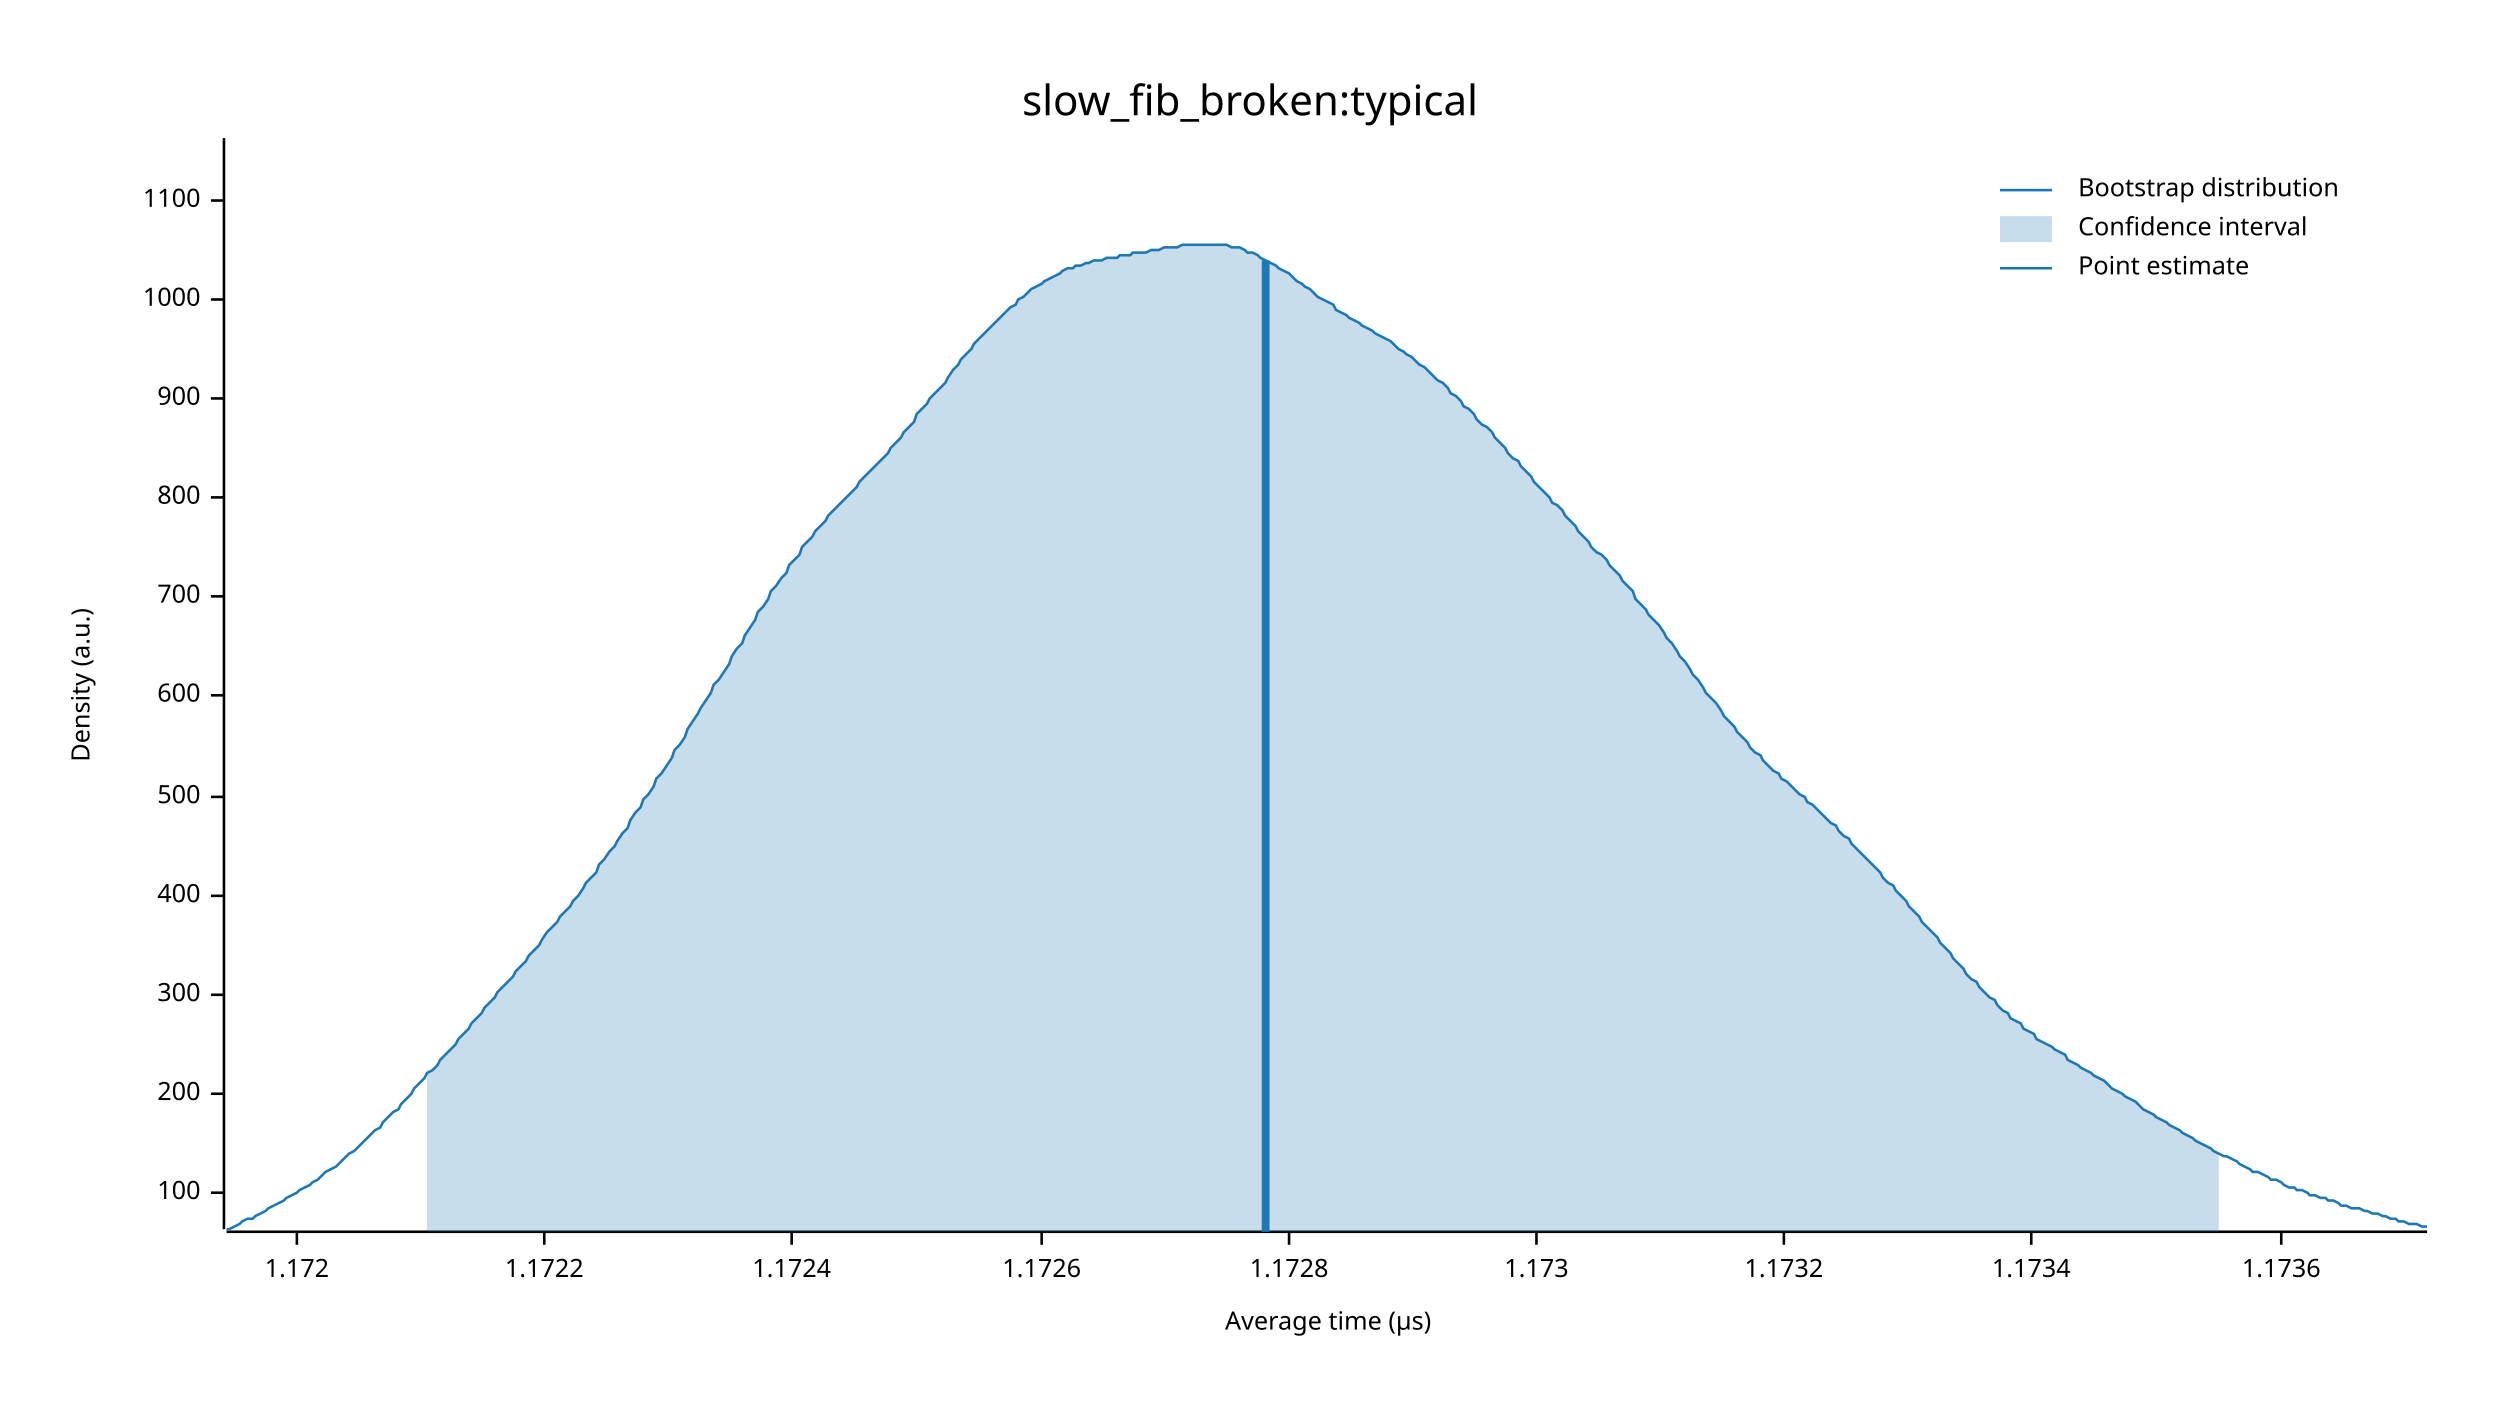
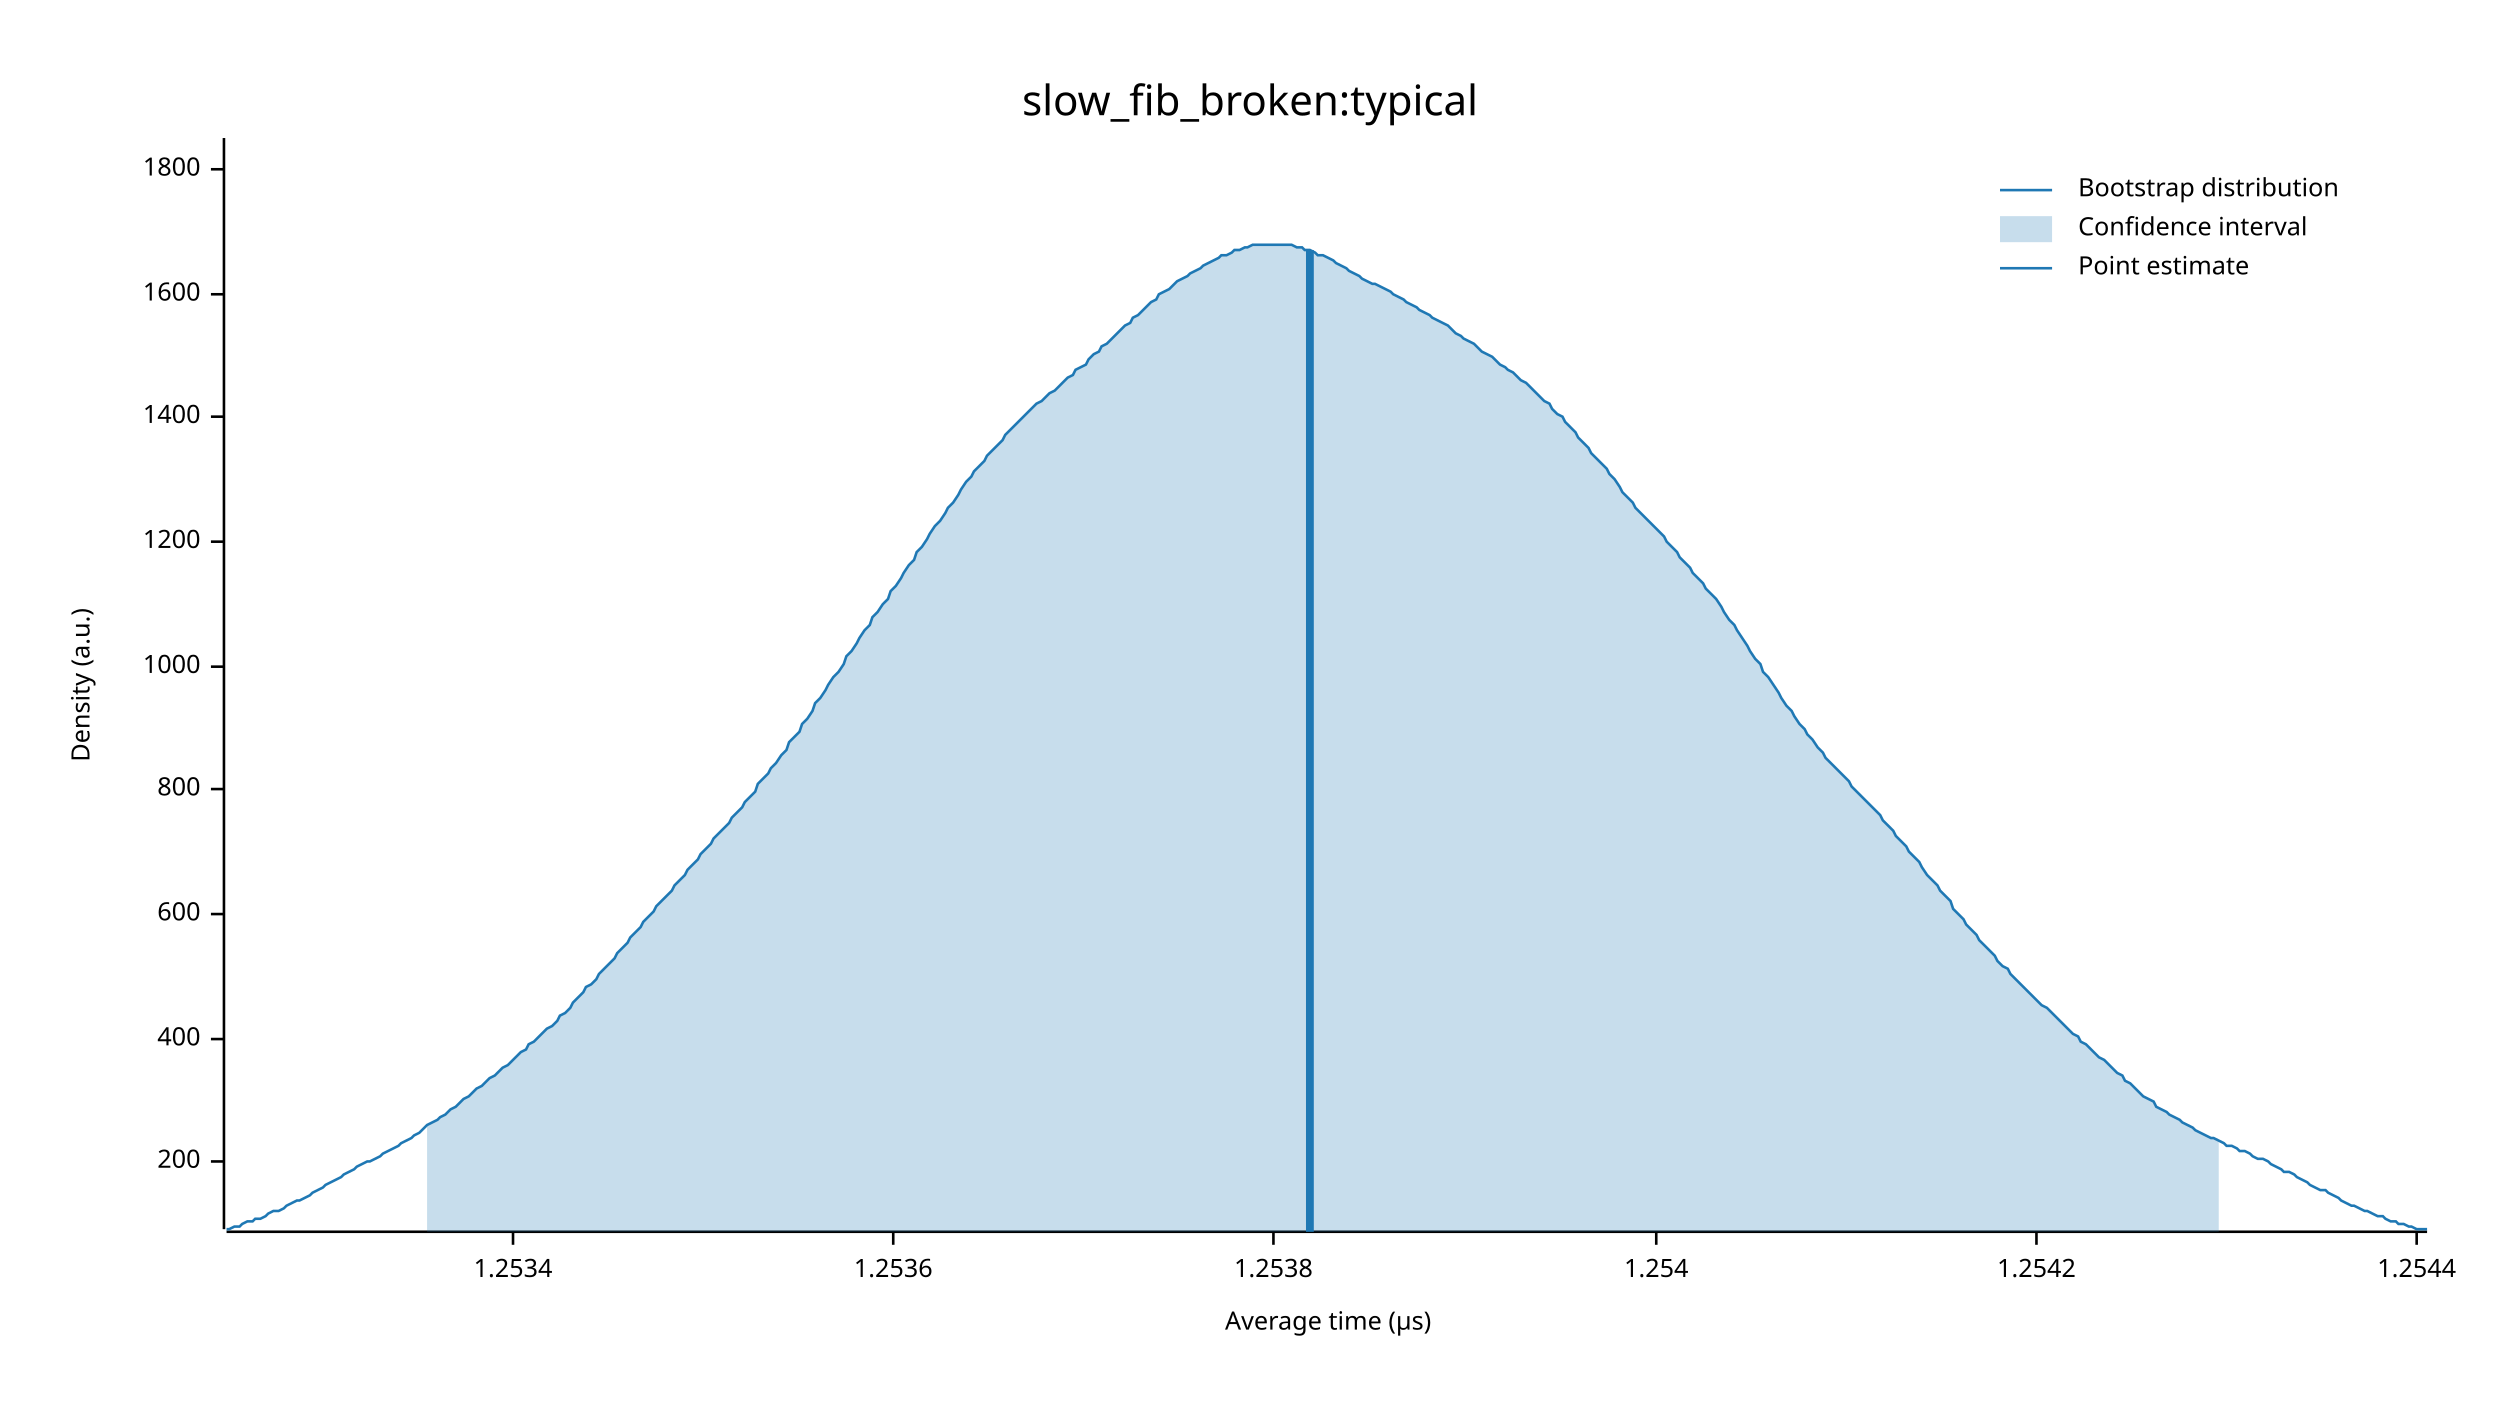
<svg xmlns="http://www.w3.org/2000/svg" width="960" height="540" viewBox="0 0 960 540">
  <text x="480" y="32" dy="0.76em" text-anchor="middle" font-family="sans-serif" font-size="16.129" opacity="1" fill="#000000">
slow_fib_broken:typical
</text>
  <text x="27" y="263" dy="0.76em" text-anchor="middle" font-family="sans-serif" font-size="9.677" opacity="1" fill="#000000" transform="rotate(270, 27, 263)">
Density (a.u.)
</text>
  <text x="510" y="513" dy="-0.5ex" text-anchor="middle" font-family="sans-serif" font-size="9.677" opacity="1" fill="#000000">
Average time (µs)
</text>
  <polyline fill="none" opacity="1" stroke="#000000" stroke-width="1" points="86,53 86,472 " />
-   <text x="77" y="458" dy="0.5ex" text-anchor="end" font-family="sans-serif" font-size="9.677" opacity="1" fill="#000000">
- 100
- </text>
-   <polyline fill="none" opacity="1" stroke="#000000" stroke-width="1" points="81,458 86,458 " />
-   <text x="77" y="420" dy="0.5ex" text-anchor="end" font-family="sans-serif" font-size="9.677" opacity="1" fill="#000000">
+   <text x="77" y="446" dy="0.5ex" text-anchor="end" font-family="sans-serif" font-size="9.677" opacity="1" fill="#000000">
200
</text>
-   <polyline fill="none" opacity="1" stroke="#000000" stroke-width="1" points="81,420 86,420 " />
-   <text x="77" y="382" dy="0.5ex" text-anchor="end" font-family="sans-serif" font-size="9.677" opacity="1" fill="#000000">
- 300
- </text>
-   <polyline fill="none" opacity="1" stroke="#000000" stroke-width="1" points="81,382 86,382 " />
-   <text x="77" y="344" dy="0.5ex" text-anchor="end" font-family="sans-serif" font-size="9.677" opacity="1" fill="#000000">
+   <polyline fill="none" opacity="1" stroke="#000000" stroke-width="1" points="81,446 86,446 " />
+   <text x="77" y="399" dy="0.5ex" text-anchor="end" font-family="sans-serif" font-size="9.677" opacity="1" fill="#000000">
400
</text>
-   <polyline fill="none" opacity="1" stroke="#000000" stroke-width="1" points="81,344 86,344 " />
-   <text x="77" y="306" dy="0.5ex" text-anchor="end" font-family="sans-serif" font-size="9.677" opacity="1" fill="#000000">
- 500
- </text>
-   <polyline fill="none" opacity="1" stroke="#000000" stroke-width="1" points="81,306 86,306 " />
-   <text x="77" y="267" dy="0.5ex" text-anchor="end" font-family="sans-serif" font-size="9.677" opacity="1" fill="#000000">
+   <polyline fill="none" opacity="1" stroke="#000000" stroke-width="1" points="81,399 86,399 " />
+   <text x="77" y="351" dy="0.5ex" text-anchor="end" font-family="sans-serif" font-size="9.677" opacity="1" fill="#000000">
600
</text>
-   <polyline fill="none" opacity="1" stroke="#000000" stroke-width="1" points="81,267 86,267 " />
-   <text x="77" y="229" dy="0.5ex" text-anchor="end" font-family="sans-serif" font-size="9.677" opacity="1" fill="#000000">
- 700
- </text>
-   <polyline fill="none" opacity="1" stroke="#000000" stroke-width="1" points="81,229 86,229 " />
-   <text x="77" y="191" dy="0.5ex" text-anchor="end" font-family="sans-serif" font-size="9.677" opacity="1" fill="#000000">
+   <polyline fill="none" opacity="1" stroke="#000000" stroke-width="1" points="81,351 86,351 " />
+   <text x="77" y="303" dy="0.5ex" text-anchor="end" font-family="sans-serif" font-size="9.677" opacity="1" fill="#000000">
800
</text>
-   <polyline fill="none" opacity="1" stroke="#000000" stroke-width="1" points="81,191 86,191 " />
-   <text x="77" y="153" dy="0.5ex" text-anchor="end" font-family="sans-serif" font-size="9.677" opacity="1" fill="#000000">
- 900
- </text>
-   <polyline fill="none" opacity="1" stroke="#000000" stroke-width="1" points="81,153 86,153 " />
-   <text x="77" y="115" dy="0.5ex" text-anchor="end" font-family="sans-serif" font-size="9.677" opacity="1" fill="#000000">
+   <polyline fill="none" opacity="1" stroke="#000000" stroke-width="1" points="81,303 86,303 " />
+   <text x="77" y="256" dy="0.5ex" text-anchor="end" font-family="sans-serif" font-size="9.677" opacity="1" fill="#000000">
1000
</text>
-   <polyline fill="none" opacity="1" stroke="#000000" stroke-width="1" points="81,115 86,115 " />
-   <text x="77" y="77" dy="0.5ex" text-anchor="end" font-family="sans-serif" font-size="9.677" opacity="1" fill="#000000">
- 1100
+   <polyline fill="none" opacity="1" stroke="#000000" stroke-width="1" points="81,256 86,256 " />
+   <text x="77" y="208" dy="0.5ex" text-anchor="end" font-family="sans-serif" font-size="9.677" opacity="1" fill="#000000">
+ 1200
</text>
-   <polyline fill="none" opacity="1" stroke="#000000" stroke-width="1" points="81,77 86,77 " />
+   <polyline fill="none" opacity="1" stroke="#000000" stroke-width="1" points="81,208 86,208 " />
+   <text x="77" y="160" dy="0.5ex" text-anchor="end" font-family="sans-serif" font-size="9.677" opacity="1" fill="#000000">
+ 1400
+ </text>
+   <polyline fill="none" opacity="1" stroke="#000000" stroke-width="1" points="81,160 86,160 " />
+   <text x="77" y="113" dy="0.5ex" text-anchor="end" font-family="sans-serif" font-size="9.677" opacity="1" fill="#000000">
+ 1600
+ </text>
+   <polyline fill="none" opacity="1" stroke="#000000" stroke-width="1" points="81,113 86,113 " />
+   <text x="77" y="65" dy="0.5ex" text-anchor="end" font-family="sans-serif" font-size="9.677" opacity="1" fill="#000000">
+ 1800
+ </text>
+   <polyline fill="none" opacity="1" stroke="#000000" stroke-width="1" points="81,65 86,65 " />
  <polyline fill="none" opacity="1" stroke="#000000" stroke-width="1" points="87,473 932,473 " />
-   <text x="114" y="483" dy="0.76em" text-anchor="middle" font-family="sans-serif" font-size="9.677" opacity="1" fill="#000000">
- 1.172
+   <text x="197" y="483" dy="0.76em" text-anchor="middle" font-family="sans-serif" font-size="9.677" opacity="1" fill="#000000">
+ 1.2534
</text>
-   <polyline fill="none" opacity="1" stroke="#000000" stroke-width="1" points="114,473 114,478 " />
-   <text x="209" y="483" dy="0.76em" text-anchor="middle" font-family="sans-serif" font-size="9.677" opacity="1" fill="#000000">
- 1.1722
+   <polyline fill="none" opacity="1" stroke="#000000" stroke-width="1" points="197,473 197,478 " />
+   <text x="343" y="483" dy="0.76em" text-anchor="middle" font-family="sans-serif" font-size="9.677" opacity="1" fill="#000000">
+ 1.2536
</text>
-   <polyline fill="none" opacity="1" stroke="#000000" stroke-width="1" points="209,473 209,478 " />
-   <text x="304" y="483" dy="0.76em" text-anchor="middle" font-family="sans-serif" font-size="9.677" opacity="1" fill="#000000">
- 1.1724
+   <polyline fill="none" opacity="1" stroke="#000000" stroke-width="1" points="343,473 343,478 " />
+   <text x="489" y="483" dy="0.76em" text-anchor="middle" font-family="sans-serif" font-size="9.677" opacity="1" fill="#000000">
+ 1.2538
</text>
-   <polyline fill="none" opacity="1" stroke="#000000" stroke-width="1" points="304,473 304,478 " />
-   <text x="400" y="483" dy="0.76em" text-anchor="middle" font-family="sans-serif" font-size="9.677" opacity="1" fill="#000000">
- 1.1726
+   <polyline fill="none" opacity="1" stroke="#000000" stroke-width="1" points="489,473 489,478 " />
+   <text x="636" y="483" dy="0.76em" text-anchor="middle" font-family="sans-serif" font-size="9.677" opacity="1" fill="#000000">
+ 1.254
</text>
-   <polyline fill="none" opacity="1" stroke="#000000" stroke-width="1" points="400,473 400,478 " />
-   <text x="495" y="483" dy="0.76em" text-anchor="middle" font-family="sans-serif" font-size="9.677" opacity="1" fill="#000000">
- 1.1728
+   <polyline fill="none" opacity="1" stroke="#000000" stroke-width="1" points="636,473 636,478 " />
+   <text x="782" y="483" dy="0.76em" text-anchor="middle" font-family="sans-serif" font-size="9.677" opacity="1" fill="#000000">
+ 1.2542
</text>
-   <polyline fill="none" opacity="1" stroke="#000000" stroke-width="1" points="495,473 495,478 " />
-   <text x="590" y="483" dy="0.76em" text-anchor="middle" font-family="sans-serif" font-size="9.677" opacity="1" fill="#000000">
- 1.173
+   <polyline fill="none" opacity="1" stroke="#000000" stroke-width="1" points="782,473 782,478 " />
+   <text x="928" y="483" dy="0.76em" text-anchor="middle" font-family="sans-serif" font-size="9.677" opacity="1" fill="#000000">
+ 1.2544
</text>
-   <polyline fill="none" opacity="1" stroke="#000000" stroke-width="1" points="590,473 590,478 " />
-   <text x="685" y="483" dy="0.76em" text-anchor="middle" font-family="sans-serif" font-size="9.677" opacity="1" fill="#000000">
- 1.1732
- </text>
-   <polyline fill="none" opacity="1" stroke="#000000" stroke-width="1" points="685,473 685,478 " />
-   <text x="780" y="483" dy="0.76em" text-anchor="middle" font-family="sans-serif" font-size="9.677" opacity="1" fill="#000000">
- 1.1734
- </text>
-   <polyline fill="none" opacity="1" stroke="#000000" stroke-width="1" points="780,473 780,478 " />
-   <text x="876" y="483" dy="0.76em" text-anchor="middle" font-family="sans-serif" font-size="9.677" opacity="1" fill="#000000">
- 1.1736
- </text>
-   <polyline fill="none" opacity="1" stroke="#000000" stroke-width="1" points="876,473 876,478 " />
-   <polyline fill="none" opacity="1" stroke="#1F78B4" stroke-width="1" points="87,472 88,472 90,471 92,470 93,469 95,468 97,468 98,467 100,466 102,465 103,464 105,463 107,462 109,461 110,460 112,459 114,458 115,457 117,456 119,455 120,454 122,453 124,451 125,450 127,449 129,448 131,446 132,445 134,443 136,442 137,441 139,439 141,437 142,436 144,434 146,433 147,431 149,429 151,427 153,426 154,424 156,422 158,420 159,418 161,416 163,414 164,412 166,411 168,409 169,407 171,405 173,403 175,401 176,399 178,397 180,395 181,393 183,391 185,389 186,387 188,385 190,383 191,381 193,379 195,377 197,375 198,373 200,371 202,369 203,367 205,365 207,363 208,361 210,358 212,356 214,354 215,352 217,350 219,348 220,346 222,344 224,341 225,339 227,337 229,335 230,332 232,330 234,327 236,325 237,323 239,320 241,318 242,315 244,312 246,310 247,307 249,305 251,302 252,299 254,297 256,294 258,291 259,288 261,286 263,283 264,280 266,277 268,274 269,272 271,269 273,266 274,263 276,261 278,258 280,255 281,252 283,249 285,247 286,244 288,241 290,238 291,235 293,233 295,230 296,227 298,225 300,222 302,220 303,217 305,215 307,213 308,210 310,208 312,206 313,204 315,202 317,200 318,198 320,196 322,194 324,192 325,191 327,189 329,187 330,185 332,183 334,181 335,180 337,178 339,176 341,174 342,172 344,170 346,168 347,166 349,164 351,162 352,159 354,157 356,155 357,153 359,151 361,149 363,147 364,145 366,142 368,140 369,138 371,136 373,134 374,132 376,130 378,128 379,127 381,125 383,123 385,121 386,120 388,118 390,117 391,115 393,114 395,112 396,111 398,110 400,109 401,108 403,107 405,106 407,105 408,104 410,103 412,103 413,102 415,102 417,101 418,101 420,100 422,100 423,100 425,99 427,99 429,99 430,98 432,98 434,98 435,97 437,97 439,97 440,97 442,96 444,96 445,96 447,95 449,95 451,95 452,95 454,94 456,94 457,94 459,94 461,94 462,94 464,94 466,94 468,94 469,94 471,94 473,95 474,95 476,95 478,96 479,97 481,97 483,98 484,99 486,100 488,101 490,102 491,103 493,104 495,105 496,106 498,108 500,109 501,110 503,111 505,113 506,114 508,115 510,116 512,117 513,119 515,120 517,121 518,122 520,123 522,124 523,125 525,126 527,127 528,128 530,129 532,130 534,131 535,132 537,134 539,135 540,136 542,137 544,139 545,140 547,141 549,143 550,144 552,146 554,147 556,149 557,151 559,152 561,154 562,156 564,157 566,159 567,161 569,163 571,164 573,166 574,168 576,170 578,172 579,174 581,176 583,177 584,179 586,181 588,183 589,185 591,187 593,189 595,191 596,193 598,194 600,196 601,198 603,200 605,202 606,204 608,206 610,208 611,210 613,212 615,213 617,215 618,217 620,219 622,221 623,223 625,225 627,227 628,230 630,232 632,234 633,236 635,238 637,240 639,243 640,245 642,247 644,250 645,252 647,254 649,257 650,259 652,261 654,264 655,266 657,268 659,270 661,273 662,275 664,277 666,279 667,281 669,283 671,285 672,287 674,289 676,290 677,292 679,294 681,296 683,297 684,299 686,300 688,302 689,303 691,305 693,306 694,308 696,309 698,311 700,313 701,314 703,316 705,317 706,319 708,321 710,322 711,324 713,326 715,328 716,329 718,331 720,333 722,335 723,337 725,339 727,340 728,342 730,344 732,346 733,348 735,350 737,352 738,354 740,356 742,358 744,360 745,362 747,364 749,366 750,368 752,370 754,372 755,374 757,376 759,377 760,379 762,381 764,383 766,384 767,386 769,388 771,389 772,391 774,392 776,393 777,395 779,396 781,397 782,399 784,400 786,401 788,402 789,403 791,404 793,405 794,407 796,408 798,409 799,410 801,411 803,412 804,413 806,414 808,415 810,417 811,418 813,419 815,420 816,421 818,422 820,423 821,424 823,426 825,427 827,428 828,429 830,430 832,431 833,432 835,433 837,434 838,435 840,436 842,437 843,438 845,439 847,440 849,441 850,442 852,443 854,444 855,444 857,445 859,446 860,447 862,448 864,449 865,450 867,450 869,451 871,452 872,453 874,453 876,454 877,455 879,456 881,456 882,457 884,457 886,458 887,459 889,459 891,460 893,460 894,461 896,461 898,462 899,463 901,463 903,464 904,464 906,464 908,465 909,465 911,466 913,466 915,467 916,467 918,468 920,468 921,469 923,469 925,470 926,470 928,470 930,471 932,471 " />
-   <polygon opacity="0.25" fill="#1F78B4" points="164,412 166,411 168,409 169,407 171,405 173,403 175,401 176,399 178,397 180,395 181,393 183,391 185,389 186,387 188,385 190,383 191,381 193,379 195,377 197,375 198,373 200,371 202,369 203,367 205,365 207,363 208,361 210,358 212,356 214,354 215,352 217,350 219,348 220,346 222,344 224,341 225,339 227,337 229,335 230,332 232,330 234,327 236,325 237,323 239,320 241,318 242,315 244,312 246,310 247,307 249,305 251,302 252,299 254,297 256,294 258,291 259,288 261,286 263,283 264,280 266,277 268,274 269,272 271,269 273,266 274,263 276,261 278,258 280,255 281,252 283,249 285,247 286,244 288,241 290,238 291,235 293,233 295,230 296,227 298,225 300,222 302,220 303,217 305,215 307,213 308,210 310,208 312,206 313,204 315,202 317,200 318,198 320,196 322,194 324,192 325,191 327,189 329,187 330,185 332,183 334,181 335,180 337,178 339,176 341,174 342,172 344,170 346,168 347,166 349,164 351,162 352,159 354,157 356,155 357,153 359,151 361,149 363,147 364,145 366,142 368,140 369,138 371,136 373,134 374,132 376,130 378,128 379,127 381,125 383,123 385,121 386,120 388,118 390,117 391,115 393,114 395,112 396,111 398,110 400,109 401,108 403,107 405,106 407,105 408,104 410,103 412,103 413,102 415,102 417,101 418,101 420,100 422,100 423,100 425,99 427,99 429,99 430,98 432,98 434,98 435,97 437,97 439,97 440,97 442,96 444,96 445,96 447,95 449,95 451,95 452,95 454,94 456,94 457,94 459,94 461,94 462,94 464,94 466,94 468,94 469,94 471,94 473,95 474,95 476,95 478,96 479,97 481,97 483,98 484,99 486,100 488,101 490,102 491,103 493,104 495,105 496,106 498,108 500,109 501,110 503,111 505,113 506,114 508,115 510,116 512,117 513,119 515,120 517,121 518,122 520,123 522,124 523,125 525,126 527,127 528,128 530,129 532,130 534,131 535,132 537,134 539,135 540,136 542,137 544,139 545,140 547,141 549,143 550,144 552,146 554,147 556,149 557,151 559,152 561,154 562,156 564,157 566,159 567,161 569,163 571,164 573,166 574,168 576,170 578,172 579,174 581,176 583,177 584,179 586,181 588,183 589,185 591,187 593,189 595,191 596,193 598,194 600,196 601,198 603,200 605,202 606,204 608,206 610,208 611,210 613,212 615,213 617,215 618,217 620,219 622,221 623,223 625,225 627,227 628,230 630,232 632,234 633,236 635,238 637,240 639,243 640,245 642,247 644,250 645,252 647,254 649,257 650,259 652,261 654,264 655,266 657,268 659,270 661,273 662,275 664,277 666,279 667,281 669,283 671,285 672,287 674,289 676,290 677,292 679,294 681,296 683,297 684,299 686,300 688,302 689,303 691,305 693,306 694,308 696,309 698,311 700,313 701,314 703,316 705,317 706,319 708,321 710,322 711,324 713,326 715,328 716,329 718,331 720,333 722,335 723,337 725,339 727,340 728,342 730,344 732,346 733,348 735,350 737,352 738,354 740,356 742,358 744,360 745,362 747,364 749,366 750,368 752,370 754,372 755,374 757,376 759,377 760,379 762,381 764,383 766,384 767,386 769,388 771,389 772,391 774,392 776,393 777,395 779,396 781,397 782,399 784,400 786,401 788,402 789,403 791,404 793,405 794,407 796,408 798,409 799,410 801,411 803,412 804,413 806,414 808,415 810,417 811,418 813,419 815,420 816,421 818,422 820,423 821,424 823,426 825,427 827,428 828,429 830,430 832,431 833,432 835,433 837,434 838,435 840,436 842,437 843,438 845,439 847,440 849,441 850,442 852,443 852,473 164,473 " />
-   <polyline fill="none" opacity="1" stroke="#1F78B4" stroke-width="3" points="486,473 486,100 " />
+   <polyline fill="none" opacity="1" stroke="#000000" stroke-width="1" points="928,473 928,478 " />
+   <polyline fill="none" opacity="1" stroke="#1F78B4" stroke-width="1" points="87,472 88,472 90,471 92,471 93,470 95,469 97,469 98,468 100,468 102,467 103,466 105,465 107,465 109,464 110,463 112,462 114,461 115,461 117,460 119,459 120,458 122,457 124,456 125,455 127,454 129,453 131,452 132,451 134,450 136,449 137,448 139,447 141,446 142,446 144,445 146,444 147,443 149,442 151,441 153,440 154,439 156,438 158,437 159,436 161,435 163,433 164,432 166,431 168,430 169,429 171,428 173,426 175,425 176,424 178,422 180,421 181,420 183,418 185,417 186,416 188,414 190,413 191,412 193,410 195,409 197,407 198,406 200,404 202,403 203,401 205,400 207,398 208,397 210,395 212,394 214,392 215,390 217,389 219,387 220,385 222,383 224,381 225,379 227,378 229,376 230,374 232,372 234,370 236,368 237,366 239,364 241,362 242,360 244,358 246,356 247,354 249,352 251,350 252,348 254,346 256,344 258,342 259,340 261,338 263,336 264,334 266,332 268,330 269,328 271,326 273,324 274,322 276,320 278,318 280,316 281,314 283,312 285,310 286,308 288,306 290,304 291,301 293,299 295,297 296,295 298,293 300,290 302,288 303,285 305,283 307,281 308,278 310,276 312,273 313,270 315,268 317,265 318,263 320,260 322,258 324,255 325,252 327,250 329,247 330,245 332,242 334,240 335,237 337,235 339,232 341,230 342,227 344,225 346,222 347,220 349,217 351,215 352,212 354,210 356,207 357,205 359,202 361,200 363,197 364,195 366,193 368,190 369,188 371,185 373,183 374,181 376,179 378,177 379,175 381,173 383,171 385,169 386,167 388,165 390,163 391,162 393,160 395,158 396,157 398,155 400,154 401,153 403,151 405,150 407,148 408,147 410,145 412,144 413,142 415,141 417,140 418,138 420,136 422,135 423,133 425,132 427,130 429,128 430,127 432,125 434,124 435,122 437,121 439,119 440,118 442,116 444,115 445,113 447,112 449,111 451,109 452,108 454,107 456,106 457,105 459,104 461,103 462,102 464,101 466,100 468,99 469,98 471,98 473,97 474,96 476,96 478,95 479,95 481,94 483,94 484,94 486,94 488,94 490,94 491,94 493,94 495,94 496,94 498,95 500,95 501,96 503,96 505,97 506,98 508,98 510,99 512,100 513,101 515,102 517,103 518,104 520,105 522,106 523,107 525,108 527,109 528,109 530,110 532,111 534,112 535,113 537,114 539,115 540,116 542,117 544,118 545,119 547,120 549,121 550,122 552,123 554,124 556,125 557,126 559,128 561,129 562,130 564,131 566,132 567,133 569,135 571,136 573,137 574,138 576,140 578,141 579,142 581,143 583,145 584,146 586,147 588,149 589,150 591,152 593,154 595,155 596,157 598,159 600,160 601,162 603,164 605,166 606,168 608,170 610,172 611,174 613,176 615,178 617,180 618,182 620,184 622,187 623,189 625,191 627,193 628,195 630,197 632,199 633,200 635,202 637,204 639,206 640,208 642,210 644,212 645,214 647,216 649,218 650,220 652,222 654,224 655,226 657,228 659,230 661,233 662,235 664,238 666,240 667,242 669,245 671,248 672,250 674,253 676,255 677,258 679,260 681,263 683,266 684,268 686,271 688,273 689,275 691,278 693,280 694,282 696,284 698,287 700,289 701,291 703,293 705,295 706,296 708,298 710,300 711,302 713,304 715,306 716,307 718,309 720,311 722,313 723,315 725,317 727,319 728,321 730,323 732,325 733,327 735,329 737,331 738,333 740,336 742,338 744,340 745,342 747,344 749,346 750,349 752,351 754,353 755,355 757,357 759,359 760,361 762,363 764,365 766,367 767,369 769,371 771,372 772,374 774,376 776,378 777,379 779,381 781,383 782,384 784,386 786,387 788,389 789,390 791,392 793,394 794,395 796,397 798,398 799,400 801,401 803,403 804,404 806,406 808,407 810,409 811,410 813,412 815,413 816,415 818,416 820,418 821,419 823,421 825,422 827,423 828,425 830,426 832,427 833,428 835,429 837,430 838,431 840,432 842,433 843,434 845,435 847,436 849,437 850,437 852,438 854,439 855,440 857,440 859,441 860,442 862,442 864,443 865,444 867,445 869,445 871,446 872,447 874,448 876,449 877,450 879,450 881,451 882,452 884,453 886,454 887,455 889,456 891,457 893,457 894,458 896,459 898,460 899,461 901,462 903,463 904,463 906,464 908,465 909,465 911,466 913,467 915,467 916,468 918,469 920,469 921,470 923,470 925,471 926,471 928,472 930,472 932,472 " />
+   <polygon opacity="0.25" fill="#1F78B4" points="164,432 166,431 168,430 169,429 171,428 173,426 175,425 176,424 178,422 180,421 181,420 183,418 185,417 186,416 188,414 190,413 191,412 193,410 195,409 197,407 198,406 200,404 202,403 203,401 205,400 207,398 208,397 210,395 212,394 214,392 215,390 217,389 219,387 220,385 222,383 224,381 225,379 227,378 229,376 230,374 232,372 234,370 236,368 237,366 239,364 241,362 242,360 244,358 246,356 247,354 249,352 251,350 252,348 254,346 256,344 258,342 259,340 261,338 263,336 264,334 266,332 268,330 269,328 271,326 273,324 274,322 276,320 278,318 280,316 281,314 283,312 285,310 286,308 288,306 290,304 291,301 293,299 295,297 296,295 298,293 300,290 302,288 303,285 305,283 307,281 308,278 310,276 312,273 313,270 315,268 317,265 318,263 320,260 322,258 324,255 325,252 327,250 329,247 330,245 332,242 334,240 335,237 337,235 339,232 341,230 342,227 344,225 346,222 347,220 349,217 351,215 352,212 354,210 356,207 357,205 359,202 361,200 363,197 364,195 366,193 368,190 369,188 371,185 373,183 374,181 376,179 378,177 379,175 381,173 383,171 385,169 386,167 388,165 390,163 391,162 393,160 395,158 396,157 398,155 400,154 401,153 403,151 405,150 407,148 408,147 410,145 412,144 413,142 415,141 417,140 418,138 420,136 422,135 423,133 425,132 427,130 429,128 430,127 432,125 434,124 435,122 437,121 439,119 440,118 442,116 444,115 445,113 447,112 449,111 451,109 452,108 454,107 456,106 457,105 459,104 461,103 462,102 464,101 466,100 468,99 469,98 471,98 473,97 474,96 476,96 478,95 479,95 481,94 483,94 484,94 486,94 488,94 490,94 491,94 493,94 495,94 496,94 498,95 500,95 501,96 503,96 505,97 506,98 508,98 510,99 512,100 513,101 515,102 517,103 518,104 520,105 522,106 523,107 525,108 527,109 528,109 530,110 532,111 534,112 535,113 537,114 539,115 540,116 542,117 544,118 545,119 547,120 549,121 550,122 552,123 554,124 556,125 557,126 559,128 561,129 562,130 564,131 566,132 567,133 569,135 571,136 573,137 574,138 576,140 578,141 579,142 581,143 583,145 584,146 586,147 588,149 589,150 591,152 593,154 595,155 596,157 598,159 600,160 601,162 603,164 605,166 606,168 608,170 610,172 611,174 613,176 615,178 617,180 618,182 620,184 622,187 623,189 625,191 627,193 628,195 630,197 632,199 633,200 635,202 637,204 639,206 640,208 642,210 644,212 645,214 647,216 649,218 650,220 652,222 654,224 655,226 657,228 659,230 661,233 662,235 664,238 666,240 667,242 669,245 671,248 672,250 674,253 676,255 677,258 679,260 681,263 683,266 684,268 686,271 688,273 689,275 691,278 693,280 694,282 696,284 698,287 700,289 701,291 703,293 705,295 706,296 708,298 710,300 711,302 713,304 715,306 716,307 718,309 720,311 722,313 723,315 725,317 727,319 728,321 730,323 732,325 733,327 735,329 737,331 738,333 740,336 742,338 744,340 745,342 747,344 749,346 750,349 752,351 754,353 755,355 757,357 759,359 760,361 762,363 764,365 766,367 767,369 769,371 771,372 772,374 774,376 776,378 777,379 779,381 781,383 782,384 784,386 786,387 788,389 789,390 791,392 793,394 794,395 796,397 798,398 799,400 801,401 803,403 804,404 806,406 808,407 810,409 811,410 813,412 815,413 816,415 818,416 820,418 821,419 823,421 825,422 827,423 828,425 830,426 832,427 833,428 835,429 837,430 838,431 840,432 842,433 843,434 845,435 847,436 849,437 850,437 852,438 852,473 164,473 " />
+   <polyline fill="none" opacity="1" stroke="#1F78B4" stroke-width="3" points="503,473 503,96 " />
  <text x="798" y="68" dy="0.76em" text-anchor="start" font-family="sans-serif" font-size="9.677" opacity="1" fill="#000000">
Bootstrap distribution
</text>
  <text x="798" y="83" dy="0.76em" text-anchor="start" font-family="sans-serif" font-size="9.677" opacity="1" fill="#000000">
Confidence interval
</text>
  <text x="798" y="98" dy="0.76em" text-anchor="start" font-family="sans-serif" font-size="9.677" opacity="1" fill="#000000">
Point estimate
</text>
  <polyline fill="none" opacity="1" stroke="#1F78B4" stroke-width="1" points="768,73 788,73 " />
  <rect x="768" y="83" width="20" height="10" opacity="0.25" fill="#1F78B4" stroke="none" />
  <polyline fill="none" opacity="1" stroke="#1F78B4" stroke-width="1" points="768,103 788,103 " />
</svg>
